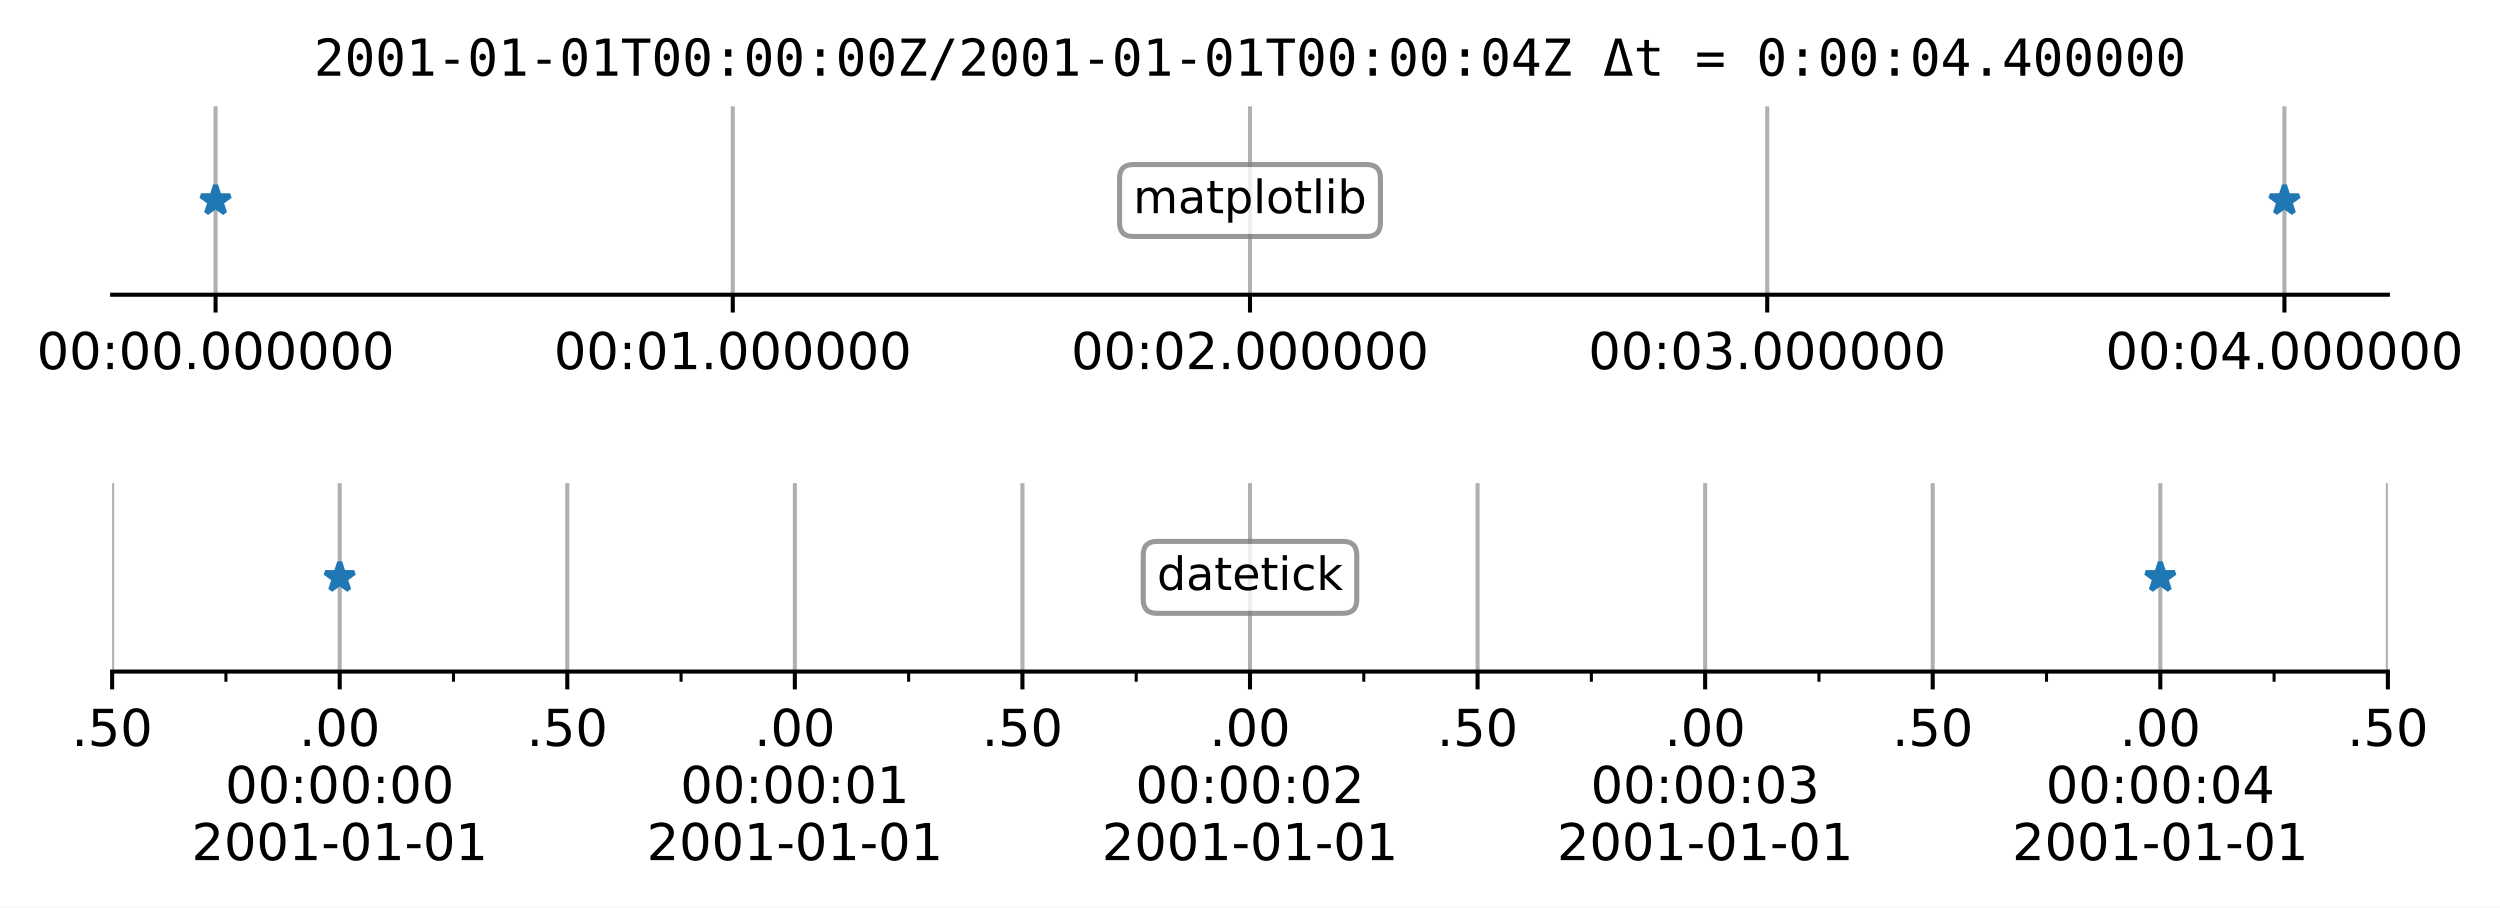
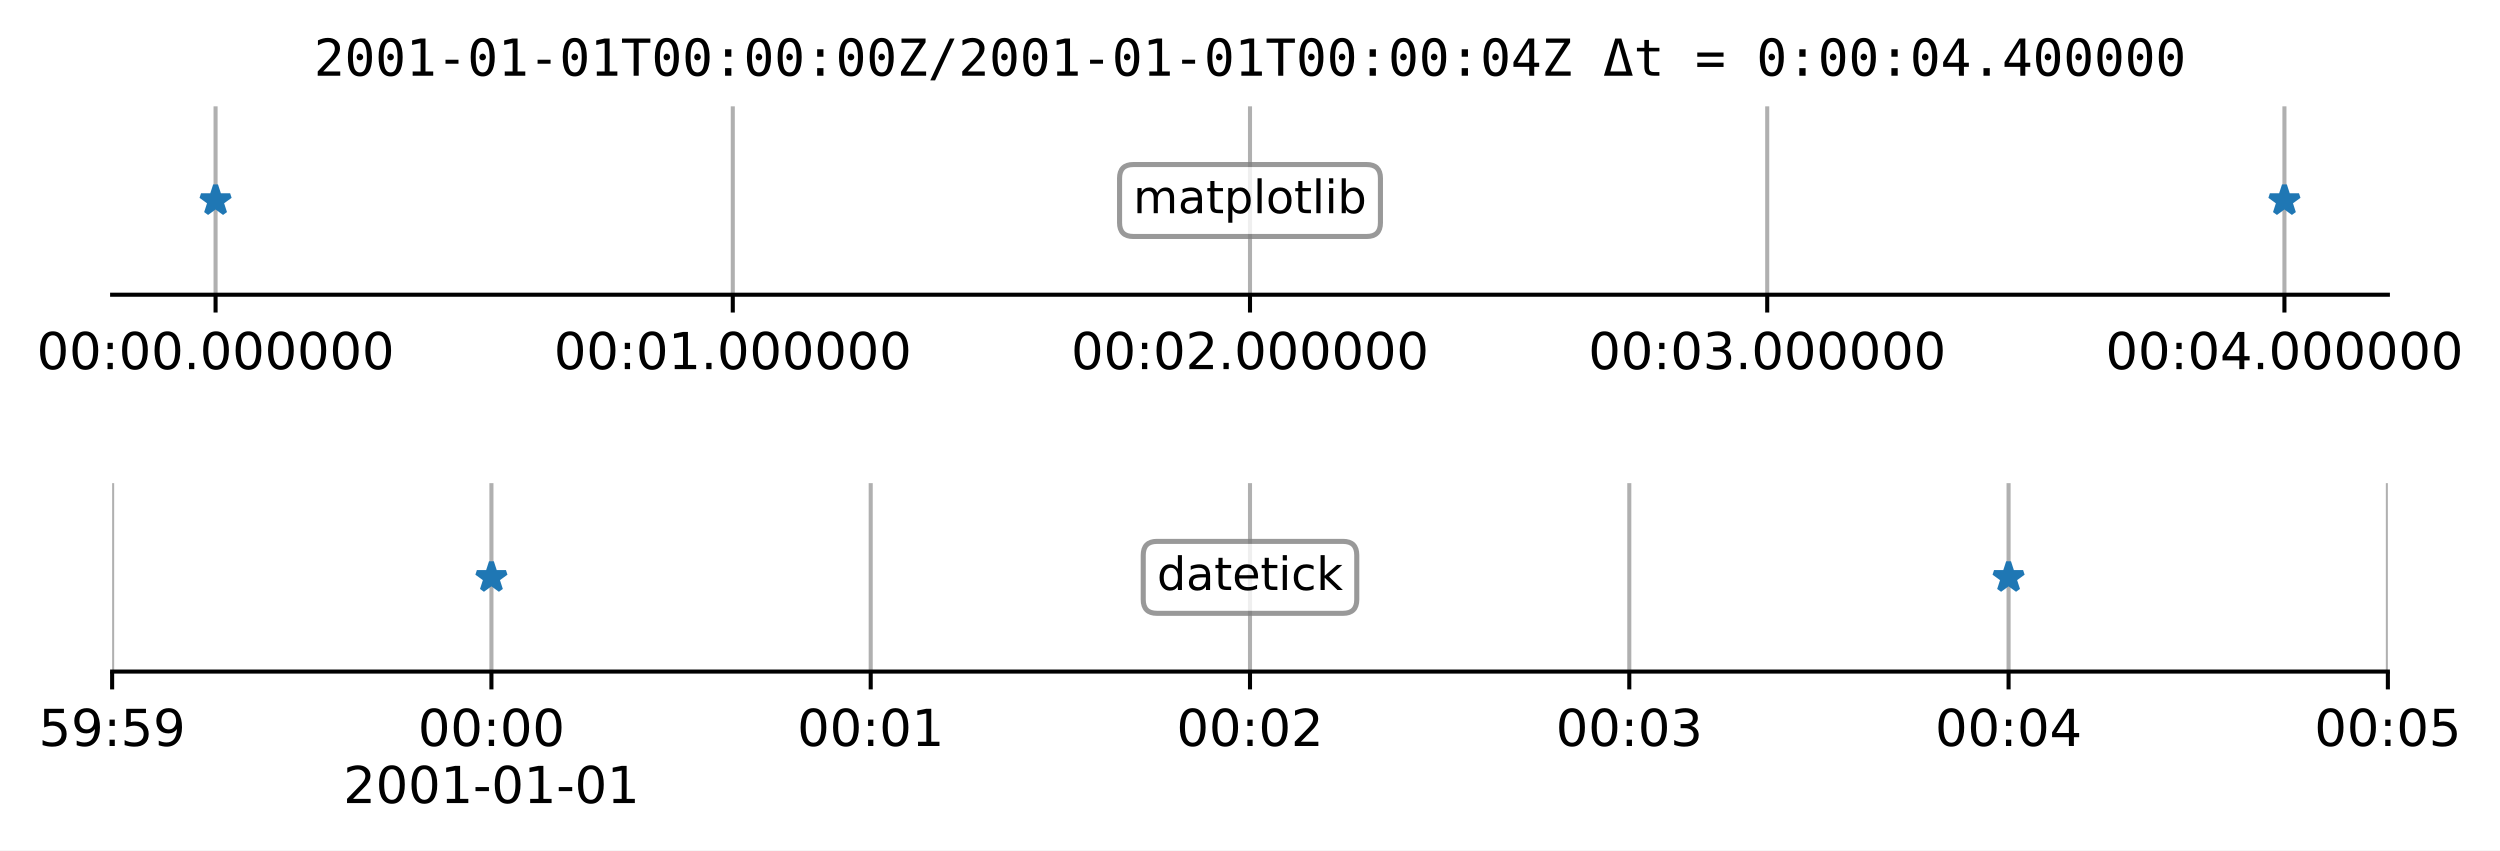
- <svg xmlns="http://www.w3.org/2000/svg" xmlns:xlink="http://www.w3.org/1999/xlink" width="490.39pt" height="178.005pt" viewBox="0 0 490.39 178.005" version="1.1">
+ <svg xmlns="http://www.w3.org/2000/svg" xmlns:xlink="http://www.w3.org/1999/xlink" width="490.39pt" height="166.808pt" viewBox="0 0 490.39 166.808" version="1.1">
  <defs>
    <style type="text/css">*{stroke-linejoin: round; stroke-linecap: butt}</style>
  </defs>
  <g id="figure_1">
    <g id="patch_1">
-       <path d="M 0 178.005  L 490.39 178.005  L 490.39 0  L 0 0  z " style="fill: #ffffff" />
+       <path d="M 0 166.808  L 490.39 166.808  L 490.39 0  L 0 0  z " style="fill: #ffffff" />
    </g>
    <g id="axes_1">
      <g id="patch_2">
        <path d="M 21.995 57.812  L 468.395 57.812  L 468.395 20.852  L 21.995 20.852  z " style="fill: #ffffff" />
      </g>
      <g id="matplotlib.axis_1">
        <g id="xtick_1">
          <g id="line2d_1">
-             <path d="M 42.286 57.812  L 42.286 20.852  " clip-path="url(#pb142dc817a)" style="fill: none; stroke: #b0b0b0; stroke-width: 0.8; stroke-linecap: square" />
+             <path d="M 42.286 57.812  L 42.286 20.852  " clip-path="url(#p66268e52ca)" style="fill: none; stroke: #b0b0b0; stroke-width: 0.8; stroke-linecap: square" />
          </g>
          <g id="line2d_2">
            <defs>
-               <path id="mf0c22e13bb" d="M 0 0  L 0 3.5  " style="stroke: #000000; stroke-width: 0.8" />
+               <path id="m1e6c41ab66" d="M 0 0  L 0 3.5  " style="stroke: #000000; stroke-width: 0.8" />
            </defs>
            <g>
-               <use xlink:href="#mf0c22e13bb" x="42.286" y="57.812" style="stroke: #000000; stroke-width: 0.8" />
+               <use xlink:href="#m1e6c41ab66" x="42.286" y="57.812" style="stroke: #000000; stroke-width: 0.8" />
            </g>
          </g>
          <g id="text_1">
            <text style="font-size: 10px; font-family: 'DejaVu Sans', 'Bitstream Vera Sans', 'Computer Modern Sans Serif', 'Lucida Grande', 'Verdana', 'Geneva', 'Lucid', 'Arial', 'Helvetica', 'Avant Garde', sans-serif; text-anchor: middle" x="42.286" y="72.41" transform="rotate(-0 42.28593 72.41)">00:00.000000</text>
          </g>
        </g>
        <g id="xtick_2">
          <g id="line2d_3">
-             <path d="M 143.74 57.812  L 143.74 20.852  " clip-path="url(#pb142dc817a)" style="fill: none; stroke: #b0b0b0; stroke-width: 0.8; stroke-linecap: square" />
+             <path d="M 143.74 57.812  L 143.74 20.852  " clip-path="url(#p66268e52ca)" style="fill: none; stroke: #b0b0b0; stroke-width: 0.8; stroke-linecap: square" />
          </g>
          <g id="line2d_4">
            <g>
-               <use xlink:href="#mf0c22e13bb" x="143.74" y="57.812" style="stroke: #000000; stroke-width: 0.8" />
+               <use xlink:href="#m1e6c41ab66" x="143.74" y="57.812" style="stroke: #000000; stroke-width: 0.8" />
            </g>
          </g>
          <g id="text_2">
            <text style="font-size: 10px; font-family: 'DejaVu Sans', 'Bitstream Vera Sans', 'Computer Modern Sans Serif', 'Lucida Grande', 'Verdana', 'Geneva', 'Lucid', 'Arial', 'Helvetica', 'Avant Garde', sans-serif; text-anchor: middle" x="143.74" y="72.41" transform="rotate(-0 143.7405 72.41)">00:01.000000</text>
          </g>
        </g>
        <g id="xtick_3">
          <g id="line2d_5">
-             <path d="M 245.195 57.812  L 245.195 20.852  " clip-path="url(#pb142dc817a)" style="fill: none; stroke: #b0b0b0; stroke-width: 0.8; stroke-linecap: square" />
+             <path d="M 245.195 57.812  L 245.195 20.852  " clip-path="url(#p66268e52ca)" style="fill: none; stroke: #b0b0b0; stroke-width: 0.8; stroke-linecap: square" />
          </g>
          <g id="line2d_6">
            <g>
-               <use xlink:href="#mf0c22e13bb" x="245.195" y="57.812" style="stroke: #000000; stroke-width: 0.8" />
+               <use xlink:href="#m1e6c41ab66" x="245.195" y="57.812" style="stroke: #000000; stroke-width: 0.8" />
            </g>
          </g>
          <g id="text_3">
            <text style="font-size: 10px; font-family: 'DejaVu Sans', 'Bitstream Vera Sans', 'Computer Modern Sans Serif', 'Lucida Grande', 'Verdana', 'Geneva', 'Lucid', 'Arial', 'Helvetica', 'Avant Garde', sans-serif; text-anchor: middle" x="245.195" y="72.41" transform="rotate(-0 245.195 72.41)">00:02.000000</text>
          </g>
        </g>
        <g id="xtick_4">
          <g id="line2d_7">
-             <path d="M 346.65 57.812  L 346.65 20.852  " clip-path="url(#pb142dc817a)" style="fill: none; stroke: #b0b0b0; stroke-width: 0.8; stroke-linecap: square" />
+             <path d="M 346.65 57.812  L 346.65 20.852  " clip-path="url(#p66268e52ca)" style="fill: none; stroke: #b0b0b0; stroke-width: 0.8; stroke-linecap: square" />
          </g>
          <g id="line2d_8">
            <g>
-               <use xlink:href="#mf0c22e13bb" x="346.65" y="57.812" style="stroke: #000000; stroke-width: 0.8" />
+               <use xlink:href="#m1e6c41ab66" x="346.65" y="57.812" style="stroke: #000000; stroke-width: 0.8" />
            </g>
          </g>
          <g id="text_4">
            <text style="font-size: 10px; font-family: 'DejaVu Sans', 'Bitstream Vera Sans', 'Computer Modern Sans Serif', 'Lucida Grande', 'Verdana', 'Geneva', 'Lucid', 'Arial', 'Helvetica', 'Avant Garde', sans-serif; text-anchor: middle" x="346.65" y="72.41" transform="rotate(-0 346.6496 72.41)">00:03.000000</text>
          </g>
        </g>
        <g id="xtick_5">
          <g id="line2d_9">
-             <path d="M 448.104 57.812  L 448.104 20.852  " clip-path="url(#pb142dc817a)" style="fill: none; stroke: #b0b0b0; stroke-width: 0.8; stroke-linecap: square" />
+             <path d="M 448.104 57.812  L 448.104 20.852  " clip-path="url(#p66268e52ca)" style="fill: none; stroke: #b0b0b0; stroke-width: 0.8; stroke-linecap: square" />
          </g>
          <g id="line2d_10">
            <g>
-               <use xlink:href="#mf0c22e13bb" x="448.104" y="57.812" style="stroke: #000000; stroke-width: 0.8" />
+               <use xlink:href="#m1e6c41ab66" x="448.104" y="57.812" style="stroke: #000000; stroke-width: 0.8" />
            </g>
          </g>
          <g id="text_5">
            <text style="font-size: 10px; font-family: 'DejaVu Sans', 'Bitstream Vera Sans', 'Computer Modern Sans Serif', 'Lucida Grande', 'Verdana', 'Geneva', 'Lucid', 'Arial', 'Helvetica', 'Avant Garde', sans-serif; text-anchor: middle" x="448.104" y="72.41" transform="rotate(-0 448.1041 72.41)">00:04.000000</text>
          </g>
        </g>
      </g>
      <g id="line2d_11">
        <defs>
-           <path id="md9d75d54a0" d="M 0 -3  L -0.674 -0.927  L -2.853 -0.927  L -1.09 0.354  L -1.763 2.427  L -0 1.146  L 1.763 2.427  L 1.09 0.354  L 2.853 -0.927  L 0.674 -0.927  z " style="stroke: #1f77b4; stroke-linejoin: bevel" />
+           <path id="maf42e94cd1" d="M 0 -3  L -0.674 -0.927  L -2.853 -0.927  L -1.09 0.354  L -1.763 2.427  L -0 1.146  L 1.763 2.427  L 1.09 0.354  L 2.853 -0.927  L 0.674 -0.927  z " style="stroke: #1f77b4; stroke-linejoin: bevel" />
        </defs>
-         <g clip-path="url(#pb142dc817a)">
-           <use xlink:href="#md9d75d54a0" x="42.286" y="39.332" style="fill: #1f77b4; stroke: #1f77b4; stroke-linejoin: bevel" />
-           <use xlink:href="#md9d75d54a0" x="448.104" y="39.332" style="fill: #1f77b4; stroke: #1f77b4; stroke-linejoin: bevel" />
+         <g clip-path="url(#p66268e52ca)">
+           <use xlink:href="#maf42e94cd1" x="42.286" y="39.332" style="fill: #1f77b4; stroke: #1f77b4; stroke-linejoin: bevel" />
+           <use xlink:href="#maf42e94cd1" x="448.104" y="39.332" style="fill: #1f77b4; stroke: #1f77b4; stroke-linejoin: bevel" />
        </g>
      </g>
      <g id="patch_3">
        <path d="M 21.995 57.812  L 468.395 57.812  " style="fill: none; stroke: #000000; stroke-width: 0.8; stroke-linejoin: miter; stroke-linecap: square" />
      </g>
      <g id="text_6">
        <g id="patch_4">
          <path d="M 222.308 46.387  L 268.082 46.387  Q 270.782 46.387 270.782 43.687  L 270.782 34.976  Q 270.782 32.276 268.082 32.276  L 222.308 32.276  Q 219.608 32.276 219.608 34.976  L 219.608 43.687  Q 219.608 46.387 222.308 46.387  z " style="fill: #ffffff; opacity: 0.8; stroke: #808080; stroke-linejoin: miter" />
        </g>
        <text style="font-size: 9px; font-family: 'DejaVu Sans', 'Bitstream Vera Sans', 'Computer Modern Sans Serif', 'Lucida Grande', 'Verdana', 'Geneva', 'Lucid', 'Arial', 'Helvetica', 'Avant Garde', sans-serif; text-anchor: middle" x="245.195" y="41.815" transform="rotate(-0 245.195 41.815)">matplotlib</text>
      </g>
      <g id="text_7">
        <text style="font-size: 10px; font-family: 'DejaVu Sans Mono', 'Bitstream Vera Sans Mono', 'Computer Modern Typewriter', 'Andale Mono', 'Nimbus Mono L', 'Courier New', 'Courier', 'Fixed', 'Terminal', monospace; text-anchor: middle" x="245.195" y="14.852" transform="rotate(-0 245.195 14.85156)">2001-01-01T00:00:00Z/2001-01-01T00:00:04Z Δt = 0:00:04.400000</text>
      </g>
    </g>
    <g id="axes_2">
      <g id="patch_5">
        <path d="M 21.995 131.732  L 468.395 131.732  L 468.395 94.772  L 21.995 94.772  z " style="fill: #ffffff" />
      </g>
      <g id="matplotlib.axis_2">
        <g id="xtick_6">
          <g id="line2d_12">
-             <path d="M 21.995 131.732  L 21.995 94.772  " clip-path="url(#p6833f6e61a)" style="fill: none; stroke: #b0b0b0; stroke-width: 0.8; stroke-linecap: square" />
+             <path d="M 21.995 131.732  L 21.995 94.772  " clip-path="url(#p20be2a7854)" style="fill: none; stroke: #b0b0b0; stroke-width: 0.8; stroke-linecap: square" />
          </g>
          <g id="line2d_13">
            <g>
-               <use xlink:href="#mf0c22e13bb" x="21.995" y="131.732" style="stroke: #000000; stroke-width: 0.8" />
+               <use xlink:href="#m1e6c41ab66" x="21.995" y="131.732" style="stroke: #000000; stroke-width: 0.8" />
            </g>
          </g>
          <g id="text_8">
-             <text style="font-size: 10px; font-family: 'DejaVu Sans', 'Bitstream Vera Sans', 'Computer Modern Sans Serif', 'Lucida Grande', 'Verdana', 'Geneva', 'Lucid', 'Arial', 'Helvetica', 'Avant Garde', sans-serif; text-anchor: middle" x="21.995" y="146.33" transform="rotate(-0 21.99503 146.33)">.50</text>
+             <text style="font-size: 10px; font-family: 'DejaVu Sans', 'Bitstream Vera Sans', 'Computer Modern Sans Serif', 'Lucida Grande', 'Verdana', 'Geneva', 'Lucid', 'Arial', 'Helvetica', 'Avant Garde', sans-serif; text-anchor: middle" x="21.995" y="146.33" transform="rotate(-0 21.99503 146.33)">59:59</text>
          </g>
        </g>
        <g id="xtick_7">
          <g id="line2d_14">
-             <path d="M 66.635 131.732  L 66.635 94.772  " clip-path="url(#p6833f6e61a)" style="fill: none; stroke: #b0b0b0; stroke-width: 0.8; stroke-linecap: square" />
+             <path d="M 96.395 131.732  L 96.395 94.772  " clip-path="url(#p20be2a7854)" style="fill: none; stroke: #b0b0b0; stroke-width: 0.8; stroke-linecap: square" />
          </g>
          <g id="line2d_15">
            <g>
-               <use xlink:href="#mf0c22e13bb" x="66.635" y="131.732" style="stroke: #000000; stroke-width: 0.8" />
+               <use xlink:href="#m1e6c41ab66" x="96.395" y="131.732" style="stroke: #000000; stroke-width: 0.8" />
            </g>
          </g>
          <g id="text_9">
-             <text style="font-size: 10px; font-family: 'DejaVu Sans', 'Bitstream Vera Sans', 'Computer Modern Sans Serif', 'Lucida Grande', 'Verdana', 'Geneva', 'Lucid', 'Arial', 'Helvetica', 'Avant Garde', sans-serif" transform="translate(58.68346 146.33)">.00</text>
-             <text style="font-size: 10px; font-family: 'DejaVu Sans', 'Bitstream Vera Sans', 'Computer Modern Sans Serif', 'Lucida Grande', 'Verdana', 'Geneva', 'Lucid', 'Arial', 'Helvetica', 'Avant Garde', sans-serif" transform="translate(44.17878 157.5278)">00:00:00</text>
-             <text style="font-size: 10px; font-family: 'DejaVu Sans', 'Bitstream Vera Sans', 'Computer Modern Sans Serif', 'Lucida Grande', 'Verdana', 'Geneva', 'Lucid', 'Arial', 'Helvetica', 'Avant Garde', sans-serif" transform="translate(37.57721 168.7256)">2001-01-01</text>
+             <text style="font-size: 10px; font-family: 'DejaVu Sans', 'Bitstream Vera Sans', 'Computer Modern Sans Serif', 'Lucida Grande', 'Verdana', 'Geneva', 'Lucid', 'Arial', 'Helvetica', 'Avant Garde', sans-serif" transform="translate(81.98565 146.33)">00:00</text>
+             <text style="font-size: 10px; font-family: 'DejaVu Sans', 'Bitstream Vera Sans', 'Computer Modern Sans Serif', 'Lucida Grande', 'Verdana', 'Geneva', 'Lucid', 'Arial', 'Helvetica', 'Avant Garde', sans-serif" transform="translate(67.33721 157.5278)">2001-01-01</text>
          </g>
        </g>
        <g id="xtick_8">
          <g id="line2d_16">
-             <path d="M 111.275 131.732  L 111.275 94.772  " clip-path="url(#p6833f6e61a)" style="fill: none; stroke: #b0b0b0; stroke-width: 0.8; stroke-linecap: square" />
+             <path d="M 170.795 131.732  L 170.795 94.772  " clip-path="url(#p20be2a7854)" style="fill: none; stroke: #b0b0b0; stroke-width: 0.8; stroke-linecap: square" />
          </g>
          <g id="line2d_17">
            <g>
-               <use xlink:href="#mf0c22e13bb" x="111.275" y="131.732" style="stroke: #000000; stroke-width: 0.8" />
+               <use xlink:href="#m1e6c41ab66" x="170.795" y="131.732" style="stroke: #000000; stroke-width: 0.8" />
            </g>
          </g>
          <g id="text_10">
-             <text style="font-size: 10px; font-family: 'DejaVu Sans', 'Bitstream Vera Sans', 'Computer Modern Sans Serif', 'Lucida Grande', 'Verdana', 'Geneva', 'Lucid', 'Arial', 'Helvetica', 'Avant Garde', sans-serif; text-anchor: middle" x="111.275" y="146.33" transform="rotate(-0 111.275 146.33)">.50</text>
+             <text style="font-size: 10px; font-family: 'DejaVu Sans', 'Bitstream Vera Sans', 'Computer Modern Sans Serif', 'Lucida Grande', 'Verdana', 'Geneva', 'Lucid', 'Arial', 'Helvetica', 'Avant Garde', sans-serif; text-anchor: middle" x="170.795" y="146.33" transform="rotate(-0 170.795 146.33)">00:01</text>
          </g>
        </g>
        <g id="xtick_9">
          <g id="line2d_18">
-             <path d="M 155.915 131.732  L 155.915 94.772  " clip-path="url(#p6833f6e61a)" style="fill: none; stroke: #b0b0b0; stroke-width: 0.8; stroke-linecap: square" />
+             <path d="M 245.195 131.732  L 245.195 94.772  " clip-path="url(#p20be2a7854)" style="fill: none; stroke: #b0b0b0; stroke-width: 0.8; stroke-linecap: square" />
          </g>
          <g id="line2d_19">
            <g>
-               <use xlink:href="#mf0c22e13bb" x="155.915" y="131.732" style="stroke: #000000; stroke-width: 0.8" />
+               <use xlink:href="#m1e6c41ab66" x="245.195" y="131.732" style="stroke: #000000; stroke-width: 0.8" />
            </g>
          </g>
          <g id="text_11">
-             <text style="font-size: 10px; font-family: 'DejaVu Sans', 'Bitstream Vera Sans', 'Computer Modern Sans Serif', 'Lucida Grande', 'Verdana', 'Geneva', 'Lucid', 'Arial', 'Helvetica', 'Avant Garde', sans-serif" transform="translate(147.9635 146.33)">.00</text>
-             <text style="font-size: 10px; font-family: 'DejaVu Sans', 'Bitstream Vera Sans', 'Computer Modern Sans Serif', 'Lucida Grande', 'Verdana', 'Geneva', 'Lucid', 'Arial', 'Helvetica', 'Avant Garde', sans-serif" transform="translate(133.4588 157.5278)">00:00:01</text>
-             <text style="font-size: 10px; font-family: 'DejaVu Sans', 'Bitstream Vera Sans', 'Computer Modern Sans Serif', 'Lucida Grande', 'Verdana', 'Geneva', 'Lucid', 'Arial', 'Helvetica', 'Avant Garde', sans-serif" transform="translate(126.8572 168.7256)">2001-01-01</text>
+             <text style="font-size: 10px; font-family: 'DejaVu Sans', 'Bitstream Vera Sans', 'Computer Modern Sans Serif', 'Lucida Grande', 'Verdana', 'Geneva', 'Lucid', 'Arial', 'Helvetica', 'Avant Garde', sans-serif; text-anchor: middle" x="245.195" y="146.33" transform="rotate(-0 245.195 146.33)">00:02</text>
          </g>
        </g>
        <g id="xtick_10">
          <g id="line2d_20">
-             <path d="M 200.555 131.732  L 200.555 94.772  " clip-path="url(#p6833f6e61a)" style="fill: none; stroke: #b0b0b0; stroke-width: 0.8; stroke-linecap: square" />
+             <path d="M 319.595 131.732  L 319.595 94.772  " clip-path="url(#p20be2a7854)" style="fill: none; stroke: #b0b0b0; stroke-width: 0.8; stroke-linecap: square" />
          </g>
          <g id="line2d_21">
            <g>
-               <use xlink:href="#mf0c22e13bb" x="200.555" y="131.732" style="stroke: #000000; stroke-width: 0.8" />
+               <use xlink:href="#m1e6c41ab66" x="319.595" y="131.732" style="stroke: #000000; stroke-width: 0.8" />
            </g>
          </g>
          <g id="text_12">
-             <text style="font-size: 10px; font-family: 'DejaVu Sans', 'Bitstream Vera Sans', 'Computer Modern Sans Serif', 'Lucida Grande', 'Verdana', 'Geneva', 'Lucid', 'Arial', 'Helvetica', 'Avant Garde', sans-serif; text-anchor: middle" x="200.555" y="146.33" transform="rotate(-0 200.555 146.33)">.50</text>
+             <text style="font-size: 10px; font-family: 'DejaVu Sans', 'Bitstream Vera Sans', 'Computer Modern Sans Serif', 'Lucida Grande', 'Verdana', 'Geneva', 'Lucid', 'Arial', 'Helvetica', 'Avant Garde', sans-serif; text-anchor: middle" x="319.595" y="146.33" transform="rotate(-0 319.595 146.33)">00:03</text>
          </g>
        </g>
        <g id="xtick_11">
          <g id="line2d_22">
-             <path d="M 245.195 131.732  L 245.195 94.772  " clip-path="url(#p6833f6e61a)" style="fill: none; stroke: #b0b0b0; stroke-width: 0.8; stroke-linecap: square" />
+             <path d="M 393.995 131.732  L 393.995 94.772  " clip-path="url(#p20be2a7854)" style="fill: none; stroke: #b0b0b0; stroke-width: 0.8; stroke-linecap: square" />
          </g>
          <g id="line2d_23">
            <g>
-               <use xlink:href="#mf0c22e13bb" x="245.195" y="131.732" style="stroke: #000000; stroke-width: 0.8" />
+               <use xlink:href="#m1e6c41ab66" x="393.995" y="131.732" style="stroke: #000000; stroke-width: 0.8" />
            </g>
          </g>
          <g id="text_13">
-             <text style="font-size: 10px; font-family: 'DejaVu Sans', 'Bitstream Vera Sans', 'Computer Modern Sans Serif', 'Lucida Grande', 'Verdana', 'Geneva', 'Lucid', 'Arial', 'Helvetica', 'Avant Garde', sans-serif" transform="translate(237.2435 146.33)">.00</text>
-             <text style="font-size: 10px; font-family: 'DejaVu Sans', 'Bitstream Vera Sans', 'Computer Modern Sans Serif', 'Lucida Grande', 'Verdana', 'Geneva', 'Lucid', 'Arial', 'Helvetica', 'Avant Garde', sans-serif" transform="translate(222.7388 157.5278)">00:00:02</text>
-             <text style="font-size: 10px; font-family: 'DejaVu Sans', 'Bitstream Vera Sans', 'Computer Modern Sans Serif', 'Lucida Grande', 'Verdana', 'Geneva', 'Lucid', 'Arial', 'Helvetica', 'Avant Garde', sans-serif" transform="translate(216.1372 168.7256)">2001-01-01</text>
+             <text style="font-size: 10px; font-family: 'DejaVu Sans', 'Bitstream Vera Sans', 'Computer Modern Sans Serif', 'Lucida Grande', 'Verdana', 'Geneva', 'Lucid', 'Arial', 'Helvetica', 'Avant Garde', sans-serif; text-anchor: middle" x="393.995" y="146.33" transform="rotate(-0 393.995 146.33)">00:04</text>
          </g>
        </g>
        <g id="xtick_12">
          <g id="line2d_24">
-             <path d="M 289.835 131.732  L 289.835 94.772  " clip-path="url(#p6833f6e61a)" style="fill: none; stroke: #b0b0b0; stroke-width: 0.8; stroke-linecap: square" />
+             <path d="M 468.395 131.732  L 468.395 94.772  " clip-path="url(#p20be2a7854)" style="fill: none; stroke: #b0b0b0; stroke-width: 0.8; stroke-linecap: square" />
          </g>
          <g id="line2d_25">
            <g>
-               <use xlink:href="#mf0c22e13bb" x="289.835" y="131.732" style="stroke: #000000; stroke-width: 0.8" />
+               <use xlink:href="#m1e6c41ab66" x="468.395" y="131.732" style="stroke: #000000; stroke-width: 0.8" />
            </g>
          </g>
          <g id="text_14">
-             <text style="font-size: 10px; font-family: 'DejaVu Sans', 'Bitstream Vera Sans', 'Computer Modern Sans Serif', 'Lucida Grande', 'Verdana', 'Geneva', 'Lucid', 'Arial', 'Helvetica', 'Avant Garde', sans-serif; text-anchor: middle" x="289.835" y="146.33" transform="rotate(-0 289.835 146.33)">.50</text>
-           </g>
-         </g>
-         <g id="xtick_13">
-           <g id="line2d_26">
-             <path d="M 334.475 131.732  L 334.475 94.772  " clip-path="url(#p6833f6e61a)" style="fill: none; stroke: #b0b0b0; stroke-width: 0.8; stroke-linecap: square" />
-           </g>
-           <g id="line2d_27">
-             <g>
-               <use xlink:href="#mf0c22e13bb" x="334.475" y="131.732" style="stroke: #000000; stroke-width: 0.8" />
-             </g>
-           </g>
-           <g id="text_15">
-             <text style="font-size: 10px; font-family: 'DejaVu Sans', 'Bitstream Vera Sans', 'Computer Modern Sans Serif', 'Lucida Grande', 'Verdana', 'Geneva', 'Lucid', 'Arial', 'Helvetica', 'Avant Garde', sans-serif" transform="translate(326.5235 146.33)">.00</text>
-             <text style="font-size: 10px; font-family: 'DejaVu Sans', 'Bitstream Vera Sans', 'Computer Modern Sans Serif', 'Lucida Grande', 'Verdana', 'Geneva', 'Lucid', 'Arial', 'Helvetica', 'Avant Garde', sans-serif" transform="translate(312.0188 157.5278)">00:00:03</text>
-             <text style="font-size: 10px; font-family: 'DejaVu Sans', 'Bitstream Vera Sans', 'Computer Modern Sans Serif', 'Lucida Grande', 'Verdana', 'Geneva', 'Lucid', 'Arial', 'Helvetica', 'Avant Garde', sans-serif" transform="translate(305.4172 168.7256)">2001-01-01</text>
-           </g>
-         </g>
-         <g id="xtick_14">
-           <g id="line2d_28">
-             <path d="M 379.115 131.732  L 379.115 94.772  " clip-path="url(#p6833f6e61a)" style="fill: none; stroke: #b0b0b0; stroke-width: 0.8; stroke-linecap: square" />
-           </g>
-           <g id="line2d_29">
-             <g>
-               <use xlink:href="#mf0c22e13bb" x="379.115" y="131.732" style="stroke: #000000; stroke-width: 0.8" />
-             </g>
-           </g>
-           <g id="text_16">
-             <text style="font-size: 10px; font-family: 'DejaVu Sans', 'Bitstream Vera Sans', 'Computer Modern Sans Serif', 'Lucida Grande', 'Verdana', 'Geneva', 'Lucid', 'Arial', 'Helvetica', 'Avant Garde', sans-serif; text-anchor: middle" x="379.115" y="146.33" transform="rotate(-0 379.115 146.33)">.50</text>
-           </g>
-         </g>
-         <g id="xtick_15">
-           <g id="line2d_30">
-             <path d="M 423.755 131.732  L 423.755 94.772  " clip-path="url(#p6833f6e61a)" style="fill: none; stroke: #b0b0b0; stroke-width: 0.8; stroke-linecap: square" />
-           </g>
-           <g id="line2d_31">
-             <g>
-               <use xlink:href="#mf0c22e13bb" x="423.755" y="131.732" style="stroke: #000000; stroke-width: 0.8" />
-             </g>
-           </g>
-           <g id="text_17">
-             <text style="font-size: 10px; font-family: 'DejaVu Sans', 'Bitstream Vera Sans', 'Computer Modern Sans Serif', 'Lucida Grande', 'Verdana', 'Geneva', 'Lucid', 'Arial', 'Helvetica', 'Avant Garde', sans-serif" transform="translate(415.8035 146.33)">.00</text>
-             <text style="font-size: 10px; font-family: 'DejaVu Sans', 'Bitstream Vera Sans', 'Computer Modern Sans Serif', 'Lucida Grande', 'Verdana', 'Geneva', 'Lucid', 'Arial', 'Helvetica', 'Avant Garde', sans-serif" transform="translate(401.2988 157.5278)">00:00:04</text>
-             <text style="font-size: 10px; font-family: 'DejaVu Sans', 'Bitstream Vera Sans', 'Computer Modern Sans Serif', 'Lucida Grande', 'Verdana', 'Geneva', 'Lucid', 'Arial', 'Helvetica', 'Avant Garde', sans-serif" transform="translate(394.6972 168.7256)">2001-01-01</text>
-           </g>
-         </g>
-         <g id="xtick_16">
-           <g id="line2d_32">
-             <path d="M 468.395 131.732  L 468.395 94.772  " clip-path="url(#p6833f6e61a)" style="fill: none; stroke: #b0b0b0; stroke-width: 0.8; stroke-linecap: square" />
-           </g>
-           <g id="line2d_33">
-             <g>
-               <use xlink:href="#mf0c22e13bb" x="468.395" y="131.732" style="stroke: #000000; stroke-width: 0.8" />
-             </g>
-           </g>
-           <g id="text_18">
-             <text style="font-size: 10px; font-family: 'DejaVu Sans', 'Bitstream Vera Sans', 'Computer Modern Sans Serif', 'Lucida Grande', 'Verdana', 'Geneva', 'Lucid', 'Arial', 'Helvetica', 'Avant Garde', sans-serif; text-anchor: middle" x="468.395" y="146.33" transform="rotate(-0 468.395 146.33)">.50</text>
-           </g>
-         </g>
-         <g id="xtick_17">
-           <g id="line2d_34">
-             <defs>
-               <path id="m7c928f9a06" d="M 0 0  L 0 2  " style="stroke: #000000; stroke-width: 0.6" />
-             </defs>
-             <g>
-               <use xlink:href="#m7c928f9a06" x="44.315" y="131.732" style="stroke: #000000; stroke-width: 0.6" />
-             </g>
-           </g>
-         </g>
-         <g id="xtick_18">
-           <g id="line2d_35">
-             <g>
-               <use xlink:href="#m7c928f9a06" x="88.955" y="131.732" style="stroke: #000000; stroke-width: 0.6" />
-             </g>
-           </g>
-         </g>
-         <g id="xtick_19">
-           <g id="line2d_36">
-             <g>
-               <use xlink:href="#m7c928f9a06" x="133.595" y="131.732" style="stroke: #000000; stroke-width: 0.6" />
-             </g>
-           </g>
-         </g>
-         <g id="xtick_20">
-           <g id="line2d_37">
-             <g>
-               <use xlink:href="#m7c928f9a06" x="178.235" y="131.732" style="stroke: #000000; stroke-width: 0.6" />
-             </g>
-           </g>
-         </g>
-         <g id="xtick_21">
-           <g id="line2d_38">
-             <g>
-               <use xlink:href="#m7c928f9a06" x="222.875" y="131.732" style="stroke: #000000; stroke-width: 0.6" />
-             </g>
-           </g>
-         </g>
-         <g id="xtick_22">
-           <g id="line2d_39">
-             <g>
-               <use xlink:href="#m7c928f9a06" x="267.515" y="131.732" style="stroke: #000000; stroke-width: 0.6" />
-             </g>
-           </g>
-         </g>
-         <g id="xtick_23">
-           <g id="line2d_40">
-             <g>
-               <use xlink:href="#m7c928f9a06" x="312.155" y="131.732" style="stroke: #000000; stroke-width: 0.6" />
-             </g>
-           </g>
-         </g>
-         <g id="xtick_24">
-           <g id="line2d_41">
-             <g>
-               <use xlink:href="#m7c928f9a06" x="356.795" y="131.732" style="stroke: #000000; stroke-width: 0.6" />
-             </g>
-           </g>
-         </g>
-         <g id="xtick_25">
-           <g id="line2d_42">
-             <g>
-               <use xlink:href="#m7c928f9a06" x="401.435" y="131.732" style="stroke: #000000; stroke-width: 0.6" />
-             </g>
-           </g>
-         </g>
-         <g id="xtick_26">
-           <g id="line2d_43">
-             <g>
-               <use xlink:href="#m7c928f9a06" x="446.075" y="131.732" style="stroke: #000000; stroke-width: 0.6" />
-             </g>
-           </g>
-         </g>
-       </g>
-       <g id="line2d_44">
-         <g clip-path="url(#p6833f6e61a)">
-           <use xlink:href="#md9d75d54a0" x="66.635" y="113.252" style="fill: #1f77b4; stroke: #1f77b4; stroke-linejoin: bevel" />
-           <use xlink:href="#md9d75d54a0" x="423.755" y="113.252" style="fill: #1f77b4; stroke: #1f77b4; stroke-linejoin: bevel" />
+             <text style="font-size: 10px; font-family: 'DejaVu Sans', 'Bitstream Vera Sans', 'Computer Modern Sans Serif', 'Lucida Grande', 'Verdana', 'Geneva', 'Lucid', 'Arial', 'Helvetica', 'Avant Garde', sans-serif; text-anchor: middle" x="468.395" y="146.33" transform="rotate(-0 468.395 146.33)">00:05</text>
+           </g>
+         </g>
+       </g>
+       <g id="line2d_26">
+         <g clip-path="url(#p20be2a7854)">
+           <use xlink:href="#maf42e94cd1" x="96.395" y="113.252" style="fill: #1f77b4; stroke: #1f77b4; stroke-linejoin: bevel" />
+           <use xlink:href="#maf42e94cd1" x="393.995" y="113.252" style="fill: #1f77b4; stroke: #1f77b4; stroke-linejoin: bevel" />
        </g>
      </g>
      <g id="patch_6">
        <path d="M 21.995 131.732  L 468.395 131.732  " style="fill: none; stroke: #000000; stroke-width: 0.8; stroke-linejoin: miter; stroke-linecap: square" />
      </g>
-       <g id="text_19">
+       <g id="text_15">
        <g id="patch_7">
          <path d="M 226.953 120.307  L 263.437 120.307  Q 266.137 120.307 266.137 117.607  L 266.137 108.896  Q 266.137 106.196 263.437 106.196  L 226.953 106.196  Q 224.253 106.196 224.253 108.896  L 224.253 117.607  Q 224.253 120.307 226.953 120.307  z " style="fill: #ffffff; opacity: 0.8; stroke: #808080; stroke-linejoin: miter" />
        </g>
        <text style="font-size: 9px; font-family: 'DejaVu Sans', 'Bitstream Vera Sans', 'Computer Modern Sans Serif', 'Lucida Grande', 'Verdana', 'Geneva', 'Lucid', 'Arial', 'Helvetica', 'Avant Garde', sans-serif; text-anchor: middle" x="245.195" y="115.735" transform="rotate(-0 245.195 115.735)">datetick</text>
      </g>
    </g>
  </g>
  <defs>
-     <clipPath id="pb142dc817a">
+     <clipPath id="p66268e52ca">
      <rect x="21.995" y="20.852" width="446.4" height="36.96" />
    </clipPath>
-     <clipPath id="p6833f6e61a">
+     <clipPath id="p20be2a7854">
      <rect x="21.995" y="94.772" width="446.4" height="36.96" />
    </clipPath>
  </defs>
</svg>
